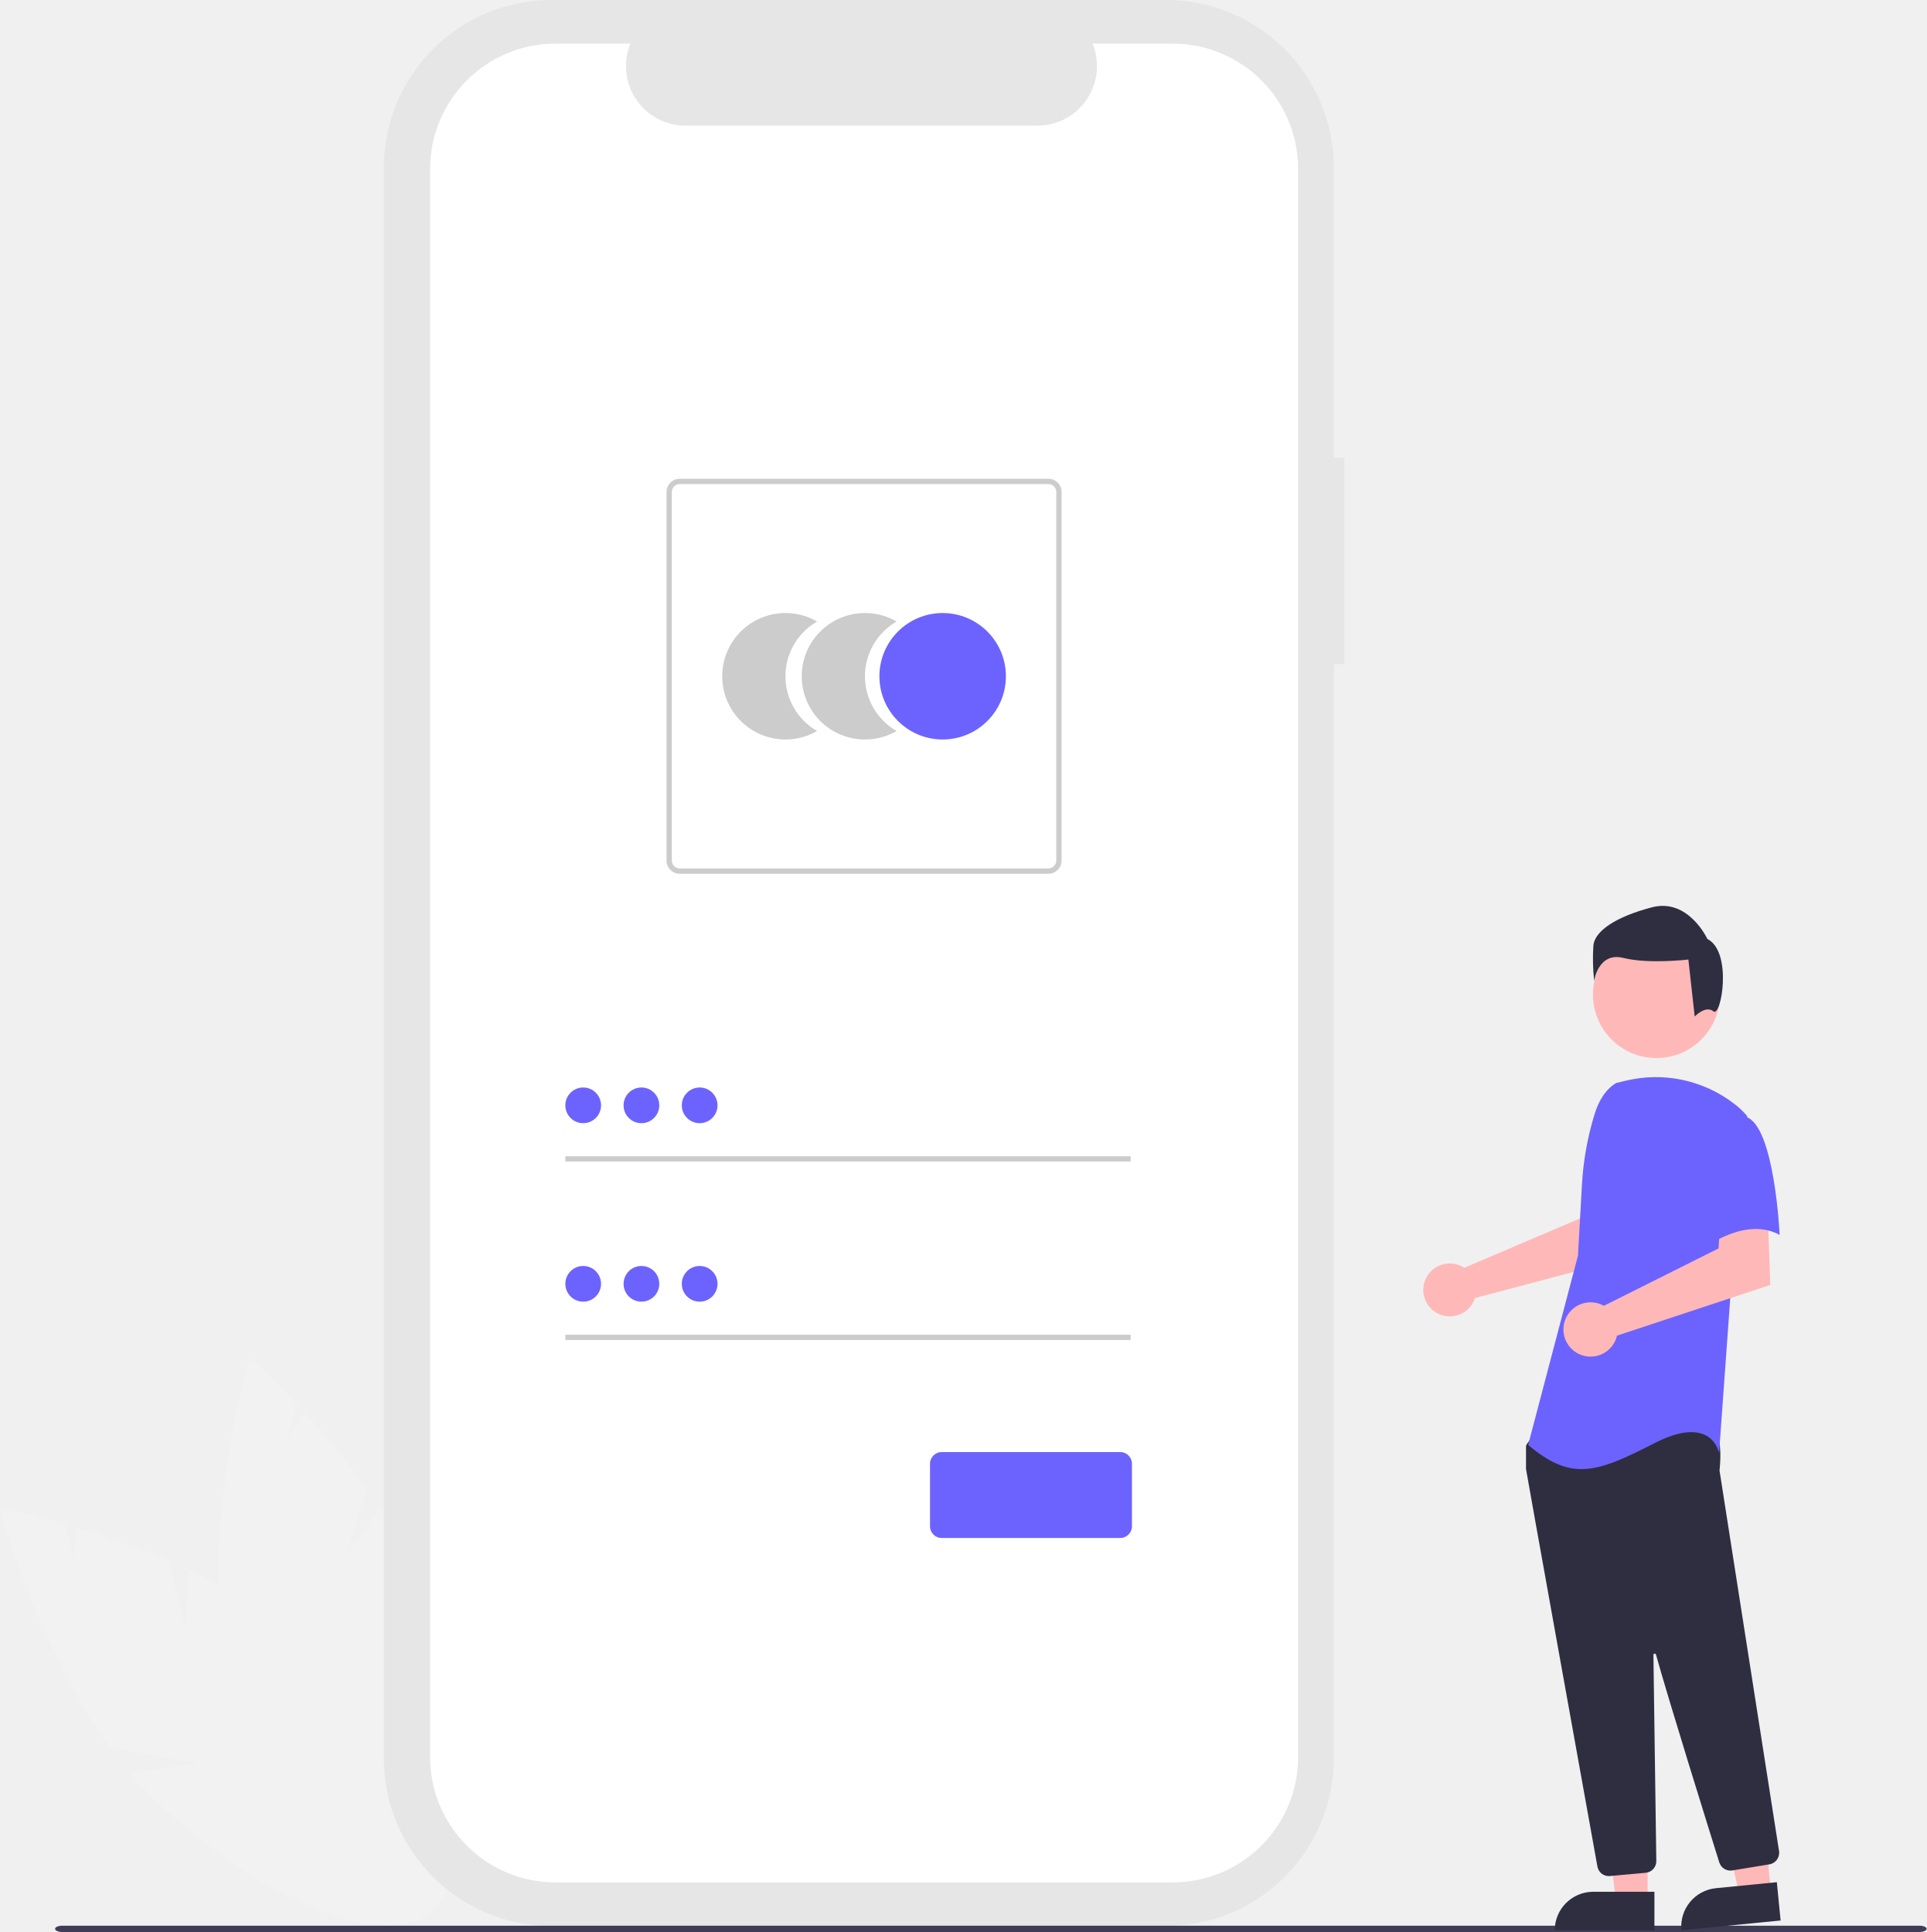
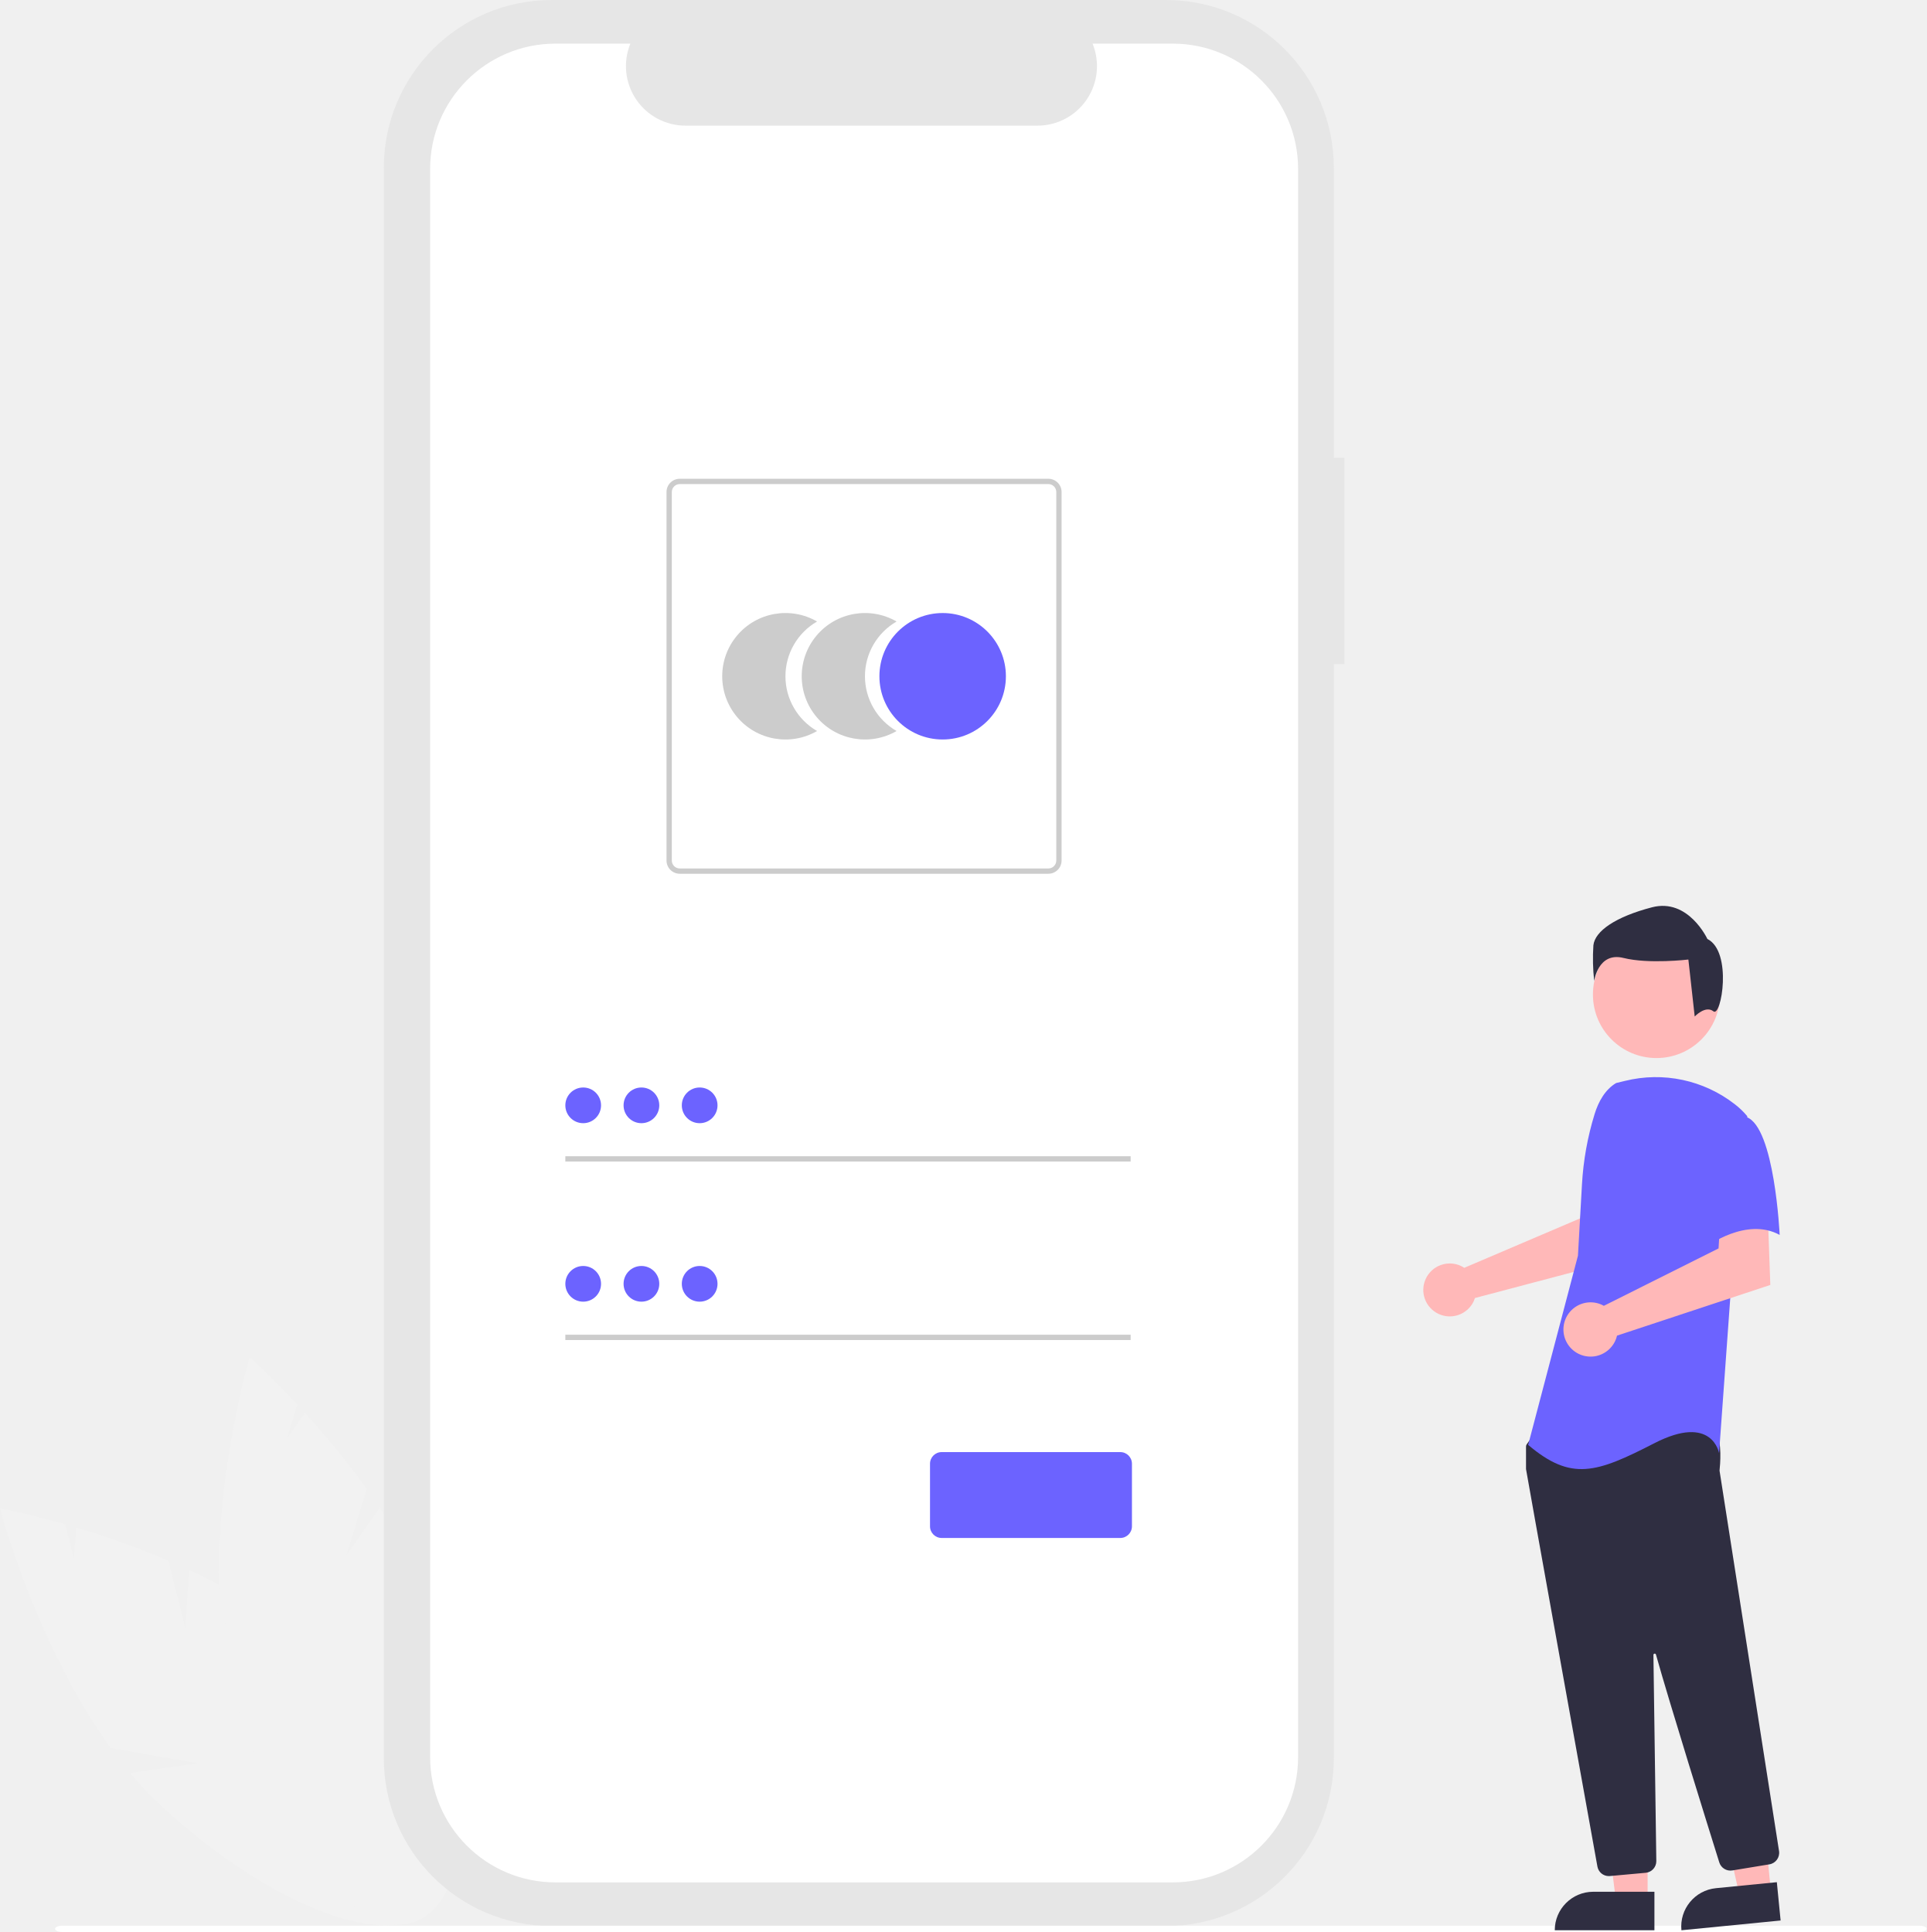
<svg xmlns="http://www.w3.org/2000/svg" data-name="Layer 1" width="744.848" height="747.077" viewBox="0 0 744.848 747.077">
  <path id="fa3b9e12-7275-481e-bee9-64fd9595a50d-59" data-name="Path 1" d="M299.205,705.809l-6.56-25.872a335.967,335.967,0,0,0-35.643-12.788l-.828,12.024-3.358-13.247c-15.021-4.294-25.24-6.183-25.24-6.183s13.8,52.489,42.754,92.617l33.734,5.926-26.207,3.779a135.926,135.926,0,0,0,11.719,12.422c42.115,39.092,89.024,57.028,104.773,40.06s-5.625-62.412-47.74-101.5c-13.056-12.119-29.457-21.844-45.875-29.5Z" transform="translate(-227.576 -76.46149)" fill="#f2f2f2" />
  <path id="bde08021-c30f-4979-a9d8-cb90b72b5ca2-60" data-name="Path 2" d="M361.591,677.706l7.758-25.538a335.94,335.94,0,0,0-23.9-29.371l-6.924,9.865,3.972-13.076c-10.641-11.436-18.412-18.335-18.412-18.335s-15.315,52.067-11.275,101.384l25.815,22.51-24.392-10.312a135.919,135.919,0,0,0,3.614,16.694c15.846,55.234,46.731,94.835,68.983,88.451s27.446-56.335,11.6-111.569c-4.912-17.123-13.926-33.926-24.023-48.965Z" transform="translate(-227.576 -76.46149)" fill="#f2f2f2" />
  <path id="b3ac2088-de9b-4f7f-bc99-0ed9705c1a9d-61" data-name="Path 22" d="M747.327,253.445h-4.092v-112.1a64.883,64.883,0,0,0-64.883-64.883H440.845a64.883,64.883,0,0,0-64.883,64.883v615a64.883,64.883,0,0,0,64.883,64.883H678.352a64.883,64.883,0,0,0,64.882-64.883v-423.105h4.092Z" transform="translate(-227.576 -76.46149)" fill="#e6e6e6" />
  <path id="b2715b96-3117-487c-acc0-20904544b5b7-62" data-name="Path 23" d="M680.97,93.335h-31a23.02,23.02,0,0,1-21.316,31.714H492.589a23.02,23.02,0,0,1-21.314-31.714H442.319a48.454,48.454,0,0,0-48.454,48.454v614.107a48.454,48.454,0,0,0,48.454,48.454H680.97a48.454,48.454,0,0,0,48.454-48.454h0V141.788a48.454,48.454,0,0,0-48.454-48.453Z" transform="translate(-227.576 -76.46149)" fill="#fff" />
  <path id="b06d66ec-6c84-45dd-8c27-1263a6253192-63" data-name="Path 6" d="M531.234,337.965a24.437,24.437,0,0,1,12.23-21.174,24.45,24.45,0,1,0,0,42.345A24.434,24.434,0,0,1,531.234,337.965Z" transform="translate(-227.576 -76.46149)" fill="#ccc" />
  <path id="e73810fe-4cf4-40cc-8c7c-ca544ce30bd4-64" data-name="Path 7" d="M561.971,337.965a24.436,24.436,0,0,1,12.23-21.174,24.45,24.45,0,1,0,0,42.345A24.434,24.434,0,0,1,561.971,337.965Z" transform="translate(-227.576 -76.46149)" fill="#ccc" />
  <circle id="a4813fcf-056e-4514-bb8b-e6506f49341f" data-name="Ellipse 1" cx="364.434" cy="261.502" r="24.45" fill="#6c63ff" />
  <path id="bbe451c3-febc-41ba-8083-4c8307a2e73e-65" data-name="Path 8" d="M632.872,414.33h-142.5a5.123,5.123,0,0,1-5.117-5.117v-142.5a5.123,5.123,0,0,1,5.117-5.117h142.5a5.123,5.123,0,0,1,5.117,5.117v142.5A5.123,5.123,0,0,1,632.872,414.33Zm-142.5-150.686a3.073,3.073,0,0,0-3.07,3.07v142.5a3.073,3.073,0,0,0,3.07,3.07h142.5a3.073,3.073,0,0,0,3.07-3.07v-142.5a3.073,3.073,0,0,0-3.07-3.07Z" transform="translate(-227.576 -76.46149)" fill="#ccc" />
  <rect id="bb28937d-932f-4fdf-befe-f406e51091fe" data-name="Rectangle 1" x="218.562" y="447.102" width="218.552" height="2.047" fill="#ccc" />
  <circle id="fcef55fc-4968-45b2-93bb-1a1080c85fc7" data-name="Ellipse 2" cx="225.464" cy="427.42" r="6.902" fill="#6c63ff" />
  <rect id="ff33d889-4c74-4b91-85ef-b4882cc8fe76" data-name="Rectangle 2" x="218.562" y="516.118" width="218.552" height="2.047" fill="#ccc" />
  <circle id="e8fa0310-b872-4adf-aedd-0c6eda09f3b8" data-name="Ellipse 3" cx="225.464" cy="496.437" r="6.902" fill="#6c63ff" />
  <path d="M660.69,671.172H591.622a4.505,4.505,0,0,1-4.5-4.5v-24.208a4.505,4.505,0,0,1,4.5-4.5h69.068a4.505,4.505,0,0,1,4.5,4.5v24.208A4.505,4.505,0,0,1,660.69,671.172Z" transform="translate(-227.576 -76.46149)" fill="#6c63ff" />
  <circle id="e12ee00d-aa4a-4413-a013-11d20b7f97f7" data-name="Ellipse 7" cx="247.978" cy="427.42" r="6.902" fill="#6c63ff" />
  <circle id="f58f497e-6949-45c8-be5f-eee2aa0f6586" data-name="Ellipse 8" cx="270.492" cy="427.42" r="6.902" fill="#6c63ff" />
  <circle id="b4d4939a-c6e6-4f4d-ba6c-e8b05485017d" data-name="Ellipse 9" cx="247.978" cy="496.437" r="6.902" fill="#6c63ff" />
  <circle id="aff120b1-519b-4e96-ac87-836aa55663de" data-name="Ellipse 10" cx="270.492" cy="496.437" r="6.902" fill="#6c63ff" />
-   <path id="f1094013-1297-477a-ac57-08eac07c4bd5-66" data-name="Path 88" d="M969.642,823.539H251.656c-1.537,0-2.782-.546-2.782-1.218s1.245-1.219,2.782-1.219H969.642c1.536,0,2.782.546,2.782,1.219S971.178,823.539,969.642,823.539Z" transform="translate(-227.576 -76.46149)" fill="#3f3d56" />
+   <path id="f1094013-1297-477a-ac57-08eac07c4bd5-66" data-name="Path 88" d="M969.642,823.539H251.656c-1.537,0-2.782-.546-2.782-1.218s1.245-1.219,2.782-1.219H969.642c1.536,0,2.782.546,2.782,1.219S971.178,823.539,969.642,823.539Z" transform="translate(-227.576 -76.46149)" fill="#FFF" />
  <path d="M792.253,565.923a10.094,10.094,0,0,1,1.411.787l44.852-19.143,1.601-11.815,17.922-.11-1.059,27.098-59.2,15.656a10.608,10.608,0,0,1-.447,1.208,10.235,10.235,0,1,1-5.079-13.682Z" transform="translate(-227.576 -76.46149)" fill="#ffb8b8" />
  <polygon points="636.98 735.021 624.72 735.021 618.888 687.733 636.982 687.734 636.98 735.021" fill="#ffb8b8" />
  <path d="M615.963,731.518h23.644a0,0,0,0,1,0,0v14.887a0,0,0,0,1,0,0H601.076a0,0,0,0,1,0,0v0A14.887,14.887,0,0,1,615.963,731.518Z" fill="#2f2e41" />
  <polygon points="684.66 731.557 672.459 732.759 662.018 686.271 680.025 684.497 684.66 731.557" fill="#ffb8b8" />
  <path d="M891.686,806.128h23.644a0,0,0,0,1,0,0v14.887a0,0,0,0,1,0,0H876.799a0,0,0,0,1,0,0v0A14.887,14.887,0,0,1,891.686,806.128Z" transform="translate(-303.0087 15.2906) rotate(-5.62529)" fill="#2f2e41" />
  <circle cx="640.393" cy="384.574" r="24.561" fill="#ffb8b8" />
  <path d="M849.556,801.919a4.471,4.471,0,0,1-4.415-3.697c-6.346-35.226-27.088-150.405-27.584-153.596a1.427,1.427,0,0,1-.016-.222v-8.588a1.489,1.489,0,0,1,.279-.872l2.74-3.838a1.478,1.478,0,0,1,1.144-.625c15.622-.732,66.784-2.879,69.256.209h0c2.482,3.104,1.605,12.507,1.404,14.36l.01.193,22.985,146.995a4.512,4.512,0,0,1-3.715,5.135l-14.356,2.365a4.521,4.521,0,0,1-5.025-3.093c-4.44-14.188-19.329-61.918-24.489-80.387a.499.499,0,0,0-.98.139c.258,17.605.881,62.523,1.096,78.037l.023,1.671a4.518,4.518,0,0,1-4.093,4.536l-13.844,1.258C849.836,801.914,849.695,801.919,849.556,801.919Z" transform="translate(-227.576 -76.46149)" fill="#2f2e41" />
  <path id="ae7af94f-88d7-4204-9f07-e3651de85c05-67" data-name="Path 99" d="M852.381,495.254c-4.286,2.548-6.851,7.23-8.323,11.995a113.681,113.681,0,0,0-4.884,27.159l-1.556,27.6-19.255,73.17c16.689,14.121,26.315,10.912,48.78-.639s25.032,3.851,25.032,3.851l4.492-62.258,6.418-68.032a30.164,30.164,0,0,0-4.861-4.674,49.658,49.658,0,0,0-42.442-8.995Z" transform="translate(-227.576 -76.46149)" fill="#6c63ff" />
  <path d="M846.127,580.7a10.526,10.526,0,0,1,1.501.704l44.348-22.197.736-12.026,18.294-1.261.98,27.413L852.72,592.932a10.496,10.496,0,1,1-6.593-12.232Z" transform="translate(-227.576 -76.46149)" fill="#ffb8b8" />
  <path id="a6768b0e-63d0-4b31-8462-9b2e0b00f0fd-68" data-name="Path 101" d="M902.766,508.412c10.912,3.851,12.834,45.574,12.834,45.574-12.837-7.06-28.241,4.493-28.241,4.493s-3.209-10.912-7.06-25.032a24.53,24.53,0,0,1,5.134-23.106S891.854,504.558,902.766,508.412Z" transform="translate(-227.576 -76.46149)" fill="#6c63ff" />
  <path id="bfd7963f-0cf8-4885-9d3a-2c00bccda2e3-69" data-name="Path 102" d="M889.991,467.531c-3.06-2.448-7.235,2.002-7.235,2.002l-2.448-22.033s-15.301,1.833-25.093-.612-11.323,8.875-11.323,8.875a78.58,78.58,0,0,1-.306-13.771c.612-5.508,8.568-11.017,22.645-14.689S887.652,439.543,887.652,439.543C897.445,444.439,893.051,469.979,889.991,467.531Z" transform="translate(-227.576 -76.46149)" fill="#2f2e41" />
</svg>
